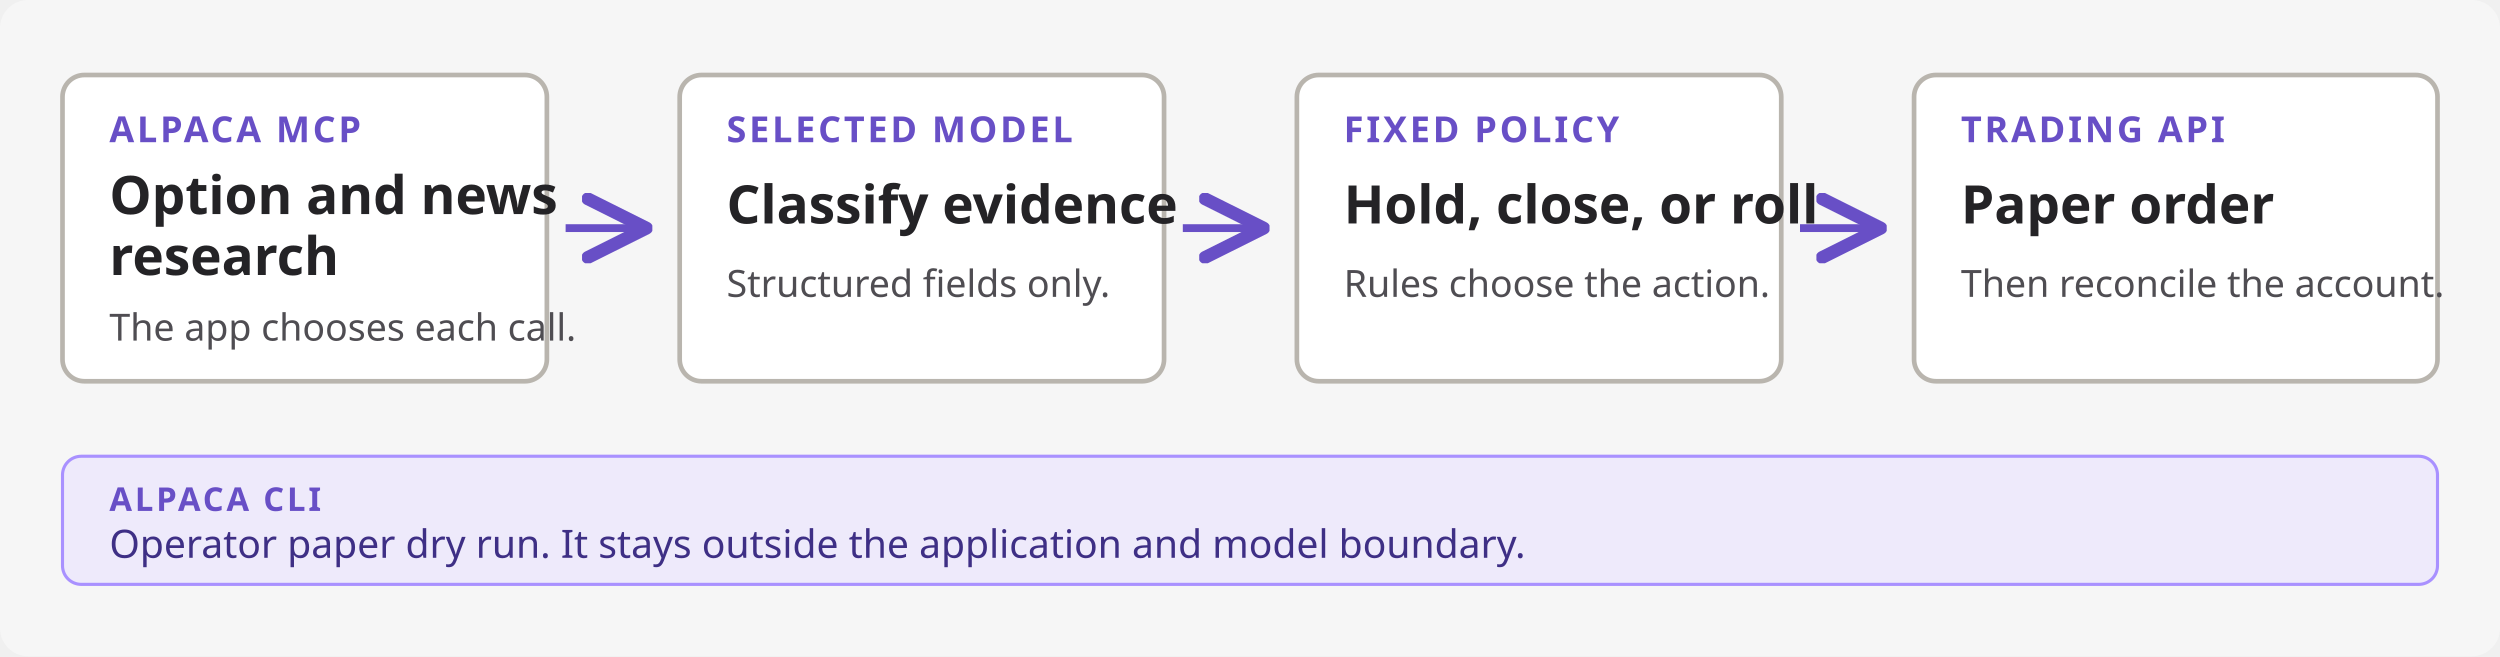
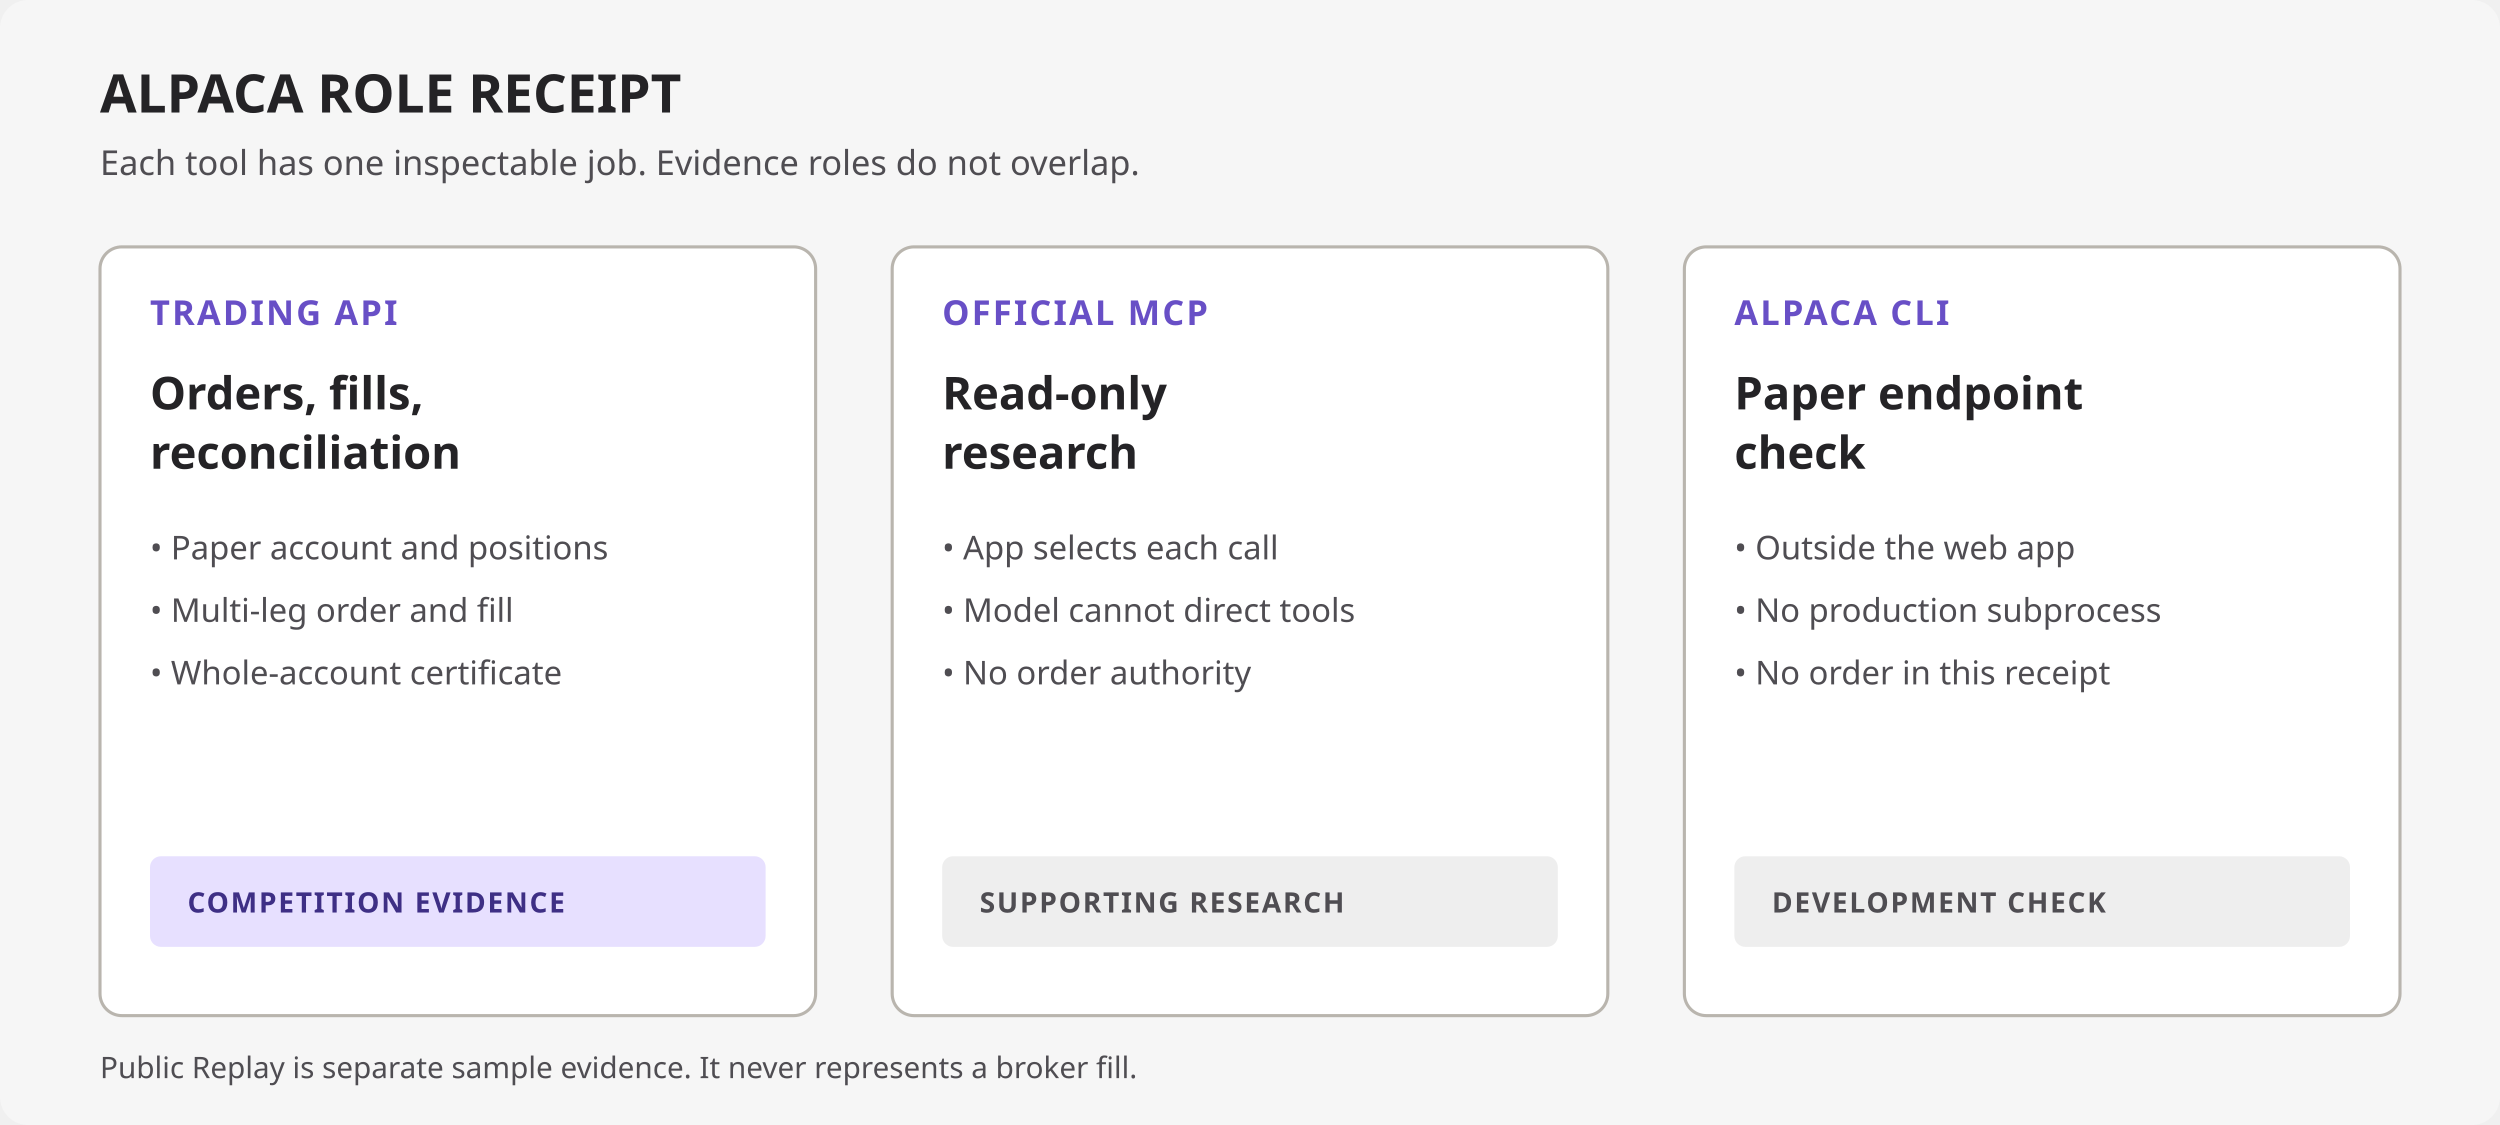
- <svg xmlns="http://www.w3.org/2000/svg" width="1600" height="420" viewBox="0 0 1600 420" role="img" aria-labelledby="title description">
-   <defs>
-     <marker id="arrow" viewBox="0 0 12 12" refX="10" refY="6" markerWidth="9" markerHeight="9" orient="auto">
-       <path d="M1 1L11 6L1 11" fill="none" stroke="#684FC6" stroke-width="2.2" stroke-linecap="round" stroke-linejoin="round" />
-     </marker>
-   </defs>
-   <rect width="1600" height="420" rx="18" fill="#F6F6F6" />
-   <g fill="#FFFFFF" stroke="#B9B5AE" stroke-width="3">
-     <rect x="40" y="48" width="310" height="196" rx="14" />
-     <rect x="435" y="48" width="310" height="196" rx="14" />
-     <rect x="830" y="48" width="310" height="196" rx="14" />
-     <rect x="1225" y="48" width="335" height="196" rx="14" />
-   </g>
-   <g fill="none" stroke="#684FC6" stroke-width="5" marker-end="url(#arrow)">
-     <path d="M362 146H410" />
-     <path d="M757 146H805" />
-     <path d="M1152 146H1200" />
-   </g>
+ <svg xmlns="http://www.w3.org/2000/svg" width="1600" height="720" viewBox="0 0 1600 720" role="img" aria-labelledby="title description">
+   <rect width="1600" height="720" rx="18" fill="#F6F6F6" />
  <g font-family="'IBM Plex Sans', ui-sans-serif, system-ui, sans-serif">
-     <g fill="#684FC6" font-size="23" font-weight="700" letter-spacing="1.8">
-       <text x="70" y="91">ALPACA MCP</text>
-       <text x="465" y="91">SELECTED MODEL</text>
-       <text x="860" y="91">FIXED POLICY</text>
-       <text x="1255" y="91">TRADING API</text>
+     <text x="64" y="72" fill="#242326" font-size="34" font-weight="700">ALPACA ROLE RECEIPT</text>
+     <text x="64" y="112" fill="#4F4D52" font-size="22">Each tool has one inspectable job. Evidence roles do not overlap.</text>
+     <g fill="#FFFFFF" stroke="#B9B5AE" stroke-width="2">
+       <rect x="64" y="158" width="458" height="492" rx="14" />
+       <rect x="571" y="158" width="458" height="492" rx="14" />
+       <rect x="1078" y="158" width="458" height="492" rx="14" />
    </g>
-     <g fill="#242326" font-size="34" font-weight="600">
-       <text x="70" y="137">Option and news</text>
-       <text x="70" y="176">research</text>
-       <text x="465" y="143">Classify evidence</text>
-       <text x="860" y="143">Hold, close, or roll</text>
-       <text x="1255" y="143">Paper order</text>
+     <g fill="#684FC6" font-size="22" font-weight="700" letter-spacing="1.4">
+       <text x="96" y="208">TRADING API</text>
+       <text x="603" y="208">OFFICIAL MCP</text>
+       <text x="1110" y="208">ALPACA CLI</text>
    </g>
-     <g fill="#4F4D52" font-size="24">
-       <text x="70" y="218">The app chooses each call.</text>
-       <text x="465" y="190">Structured fields only.</text>
-       <text x="860" y="190">Rules choose the action.</text>
-       <text x="1255" y="190">Then reconcile the account.</text>
+     <g fill="#242326" font-size="29" font-weight="650">
+       <text x="96" y="262">Orders, fills,</text>
+       <text x="96" y="300">reconciliation</text>
+       <text x="603" y="262">Read-only</text>
+       <text x="603" y="300">research</text>
+       <text x="1110" y="262">Paper endpoint</text>
+       <text x="1110" y="300">check</text>
    </g>
-     <rect x="40" y="292" width="1520" height="82" rx="12" fill="#EEEAFB" stroke="#A991FF" stroke-width="2" />
-     <text x="70" y="327" fill="#684FC6" font-size="21" font-weight="700" letter-spacing="1.8">ALPACA CLI</text>
-     <text x="70" y="357" fill="#3E2F85" font-size="25">Operator paper dry run. It stays outside the application and model boundary.</text>
+     <g fill="#4F4D52" font-size="21">
+       <text x="96" y="358">• Paper account and positions</text>
+       <text x="96" y="398">• Multi-leg order and fill</text>
+       <text x="96" y="438">• Whole-account certificate</text>
+       <text x="603" y="358">• App selects each call</text>
+       <text x="603" y="398">• Model cannot direct tools</text>
+       <text x="603" y="438">• No order authority</text>
+       <text x="1110" y="358">• Outside the web app</text>
+       <text x="1110" y="398">• No production subprocess</text>
+       <text x="1110" y="438">• No order in this receipt</text>
+     </g>
+     <g font-size="18" font-weight="700" letter-spacing="1.1">
+       <rect x="96" y="548" width="394" height="58" rx="7" fill="#E7E0FF" />
+       <text x="120" y="584" fill="#3E2F85">COMPETITION EVIDENCE</text>
+       <rect x="603" y="548" width="394" height="58" rx="7" fill="#EEEEEE" />
+       <text x="627" y="584" fill="#4F4D52">SUPPORTING RESEARCH</text>
+       <rect x="1110" y="548" width="394" height="58" rx="7" fill="#EEEEEE" />
+       <text x="1134" y="584" fill="#4F4D52">DEVELOPMENT CHECK</text>
+     </g>
+     <text x="64" y="690" fill="#4F4D52" font-size="19">Public Replay is separate sample evidence. It never represents a broker fill.</text>
  </g>
</svg>
